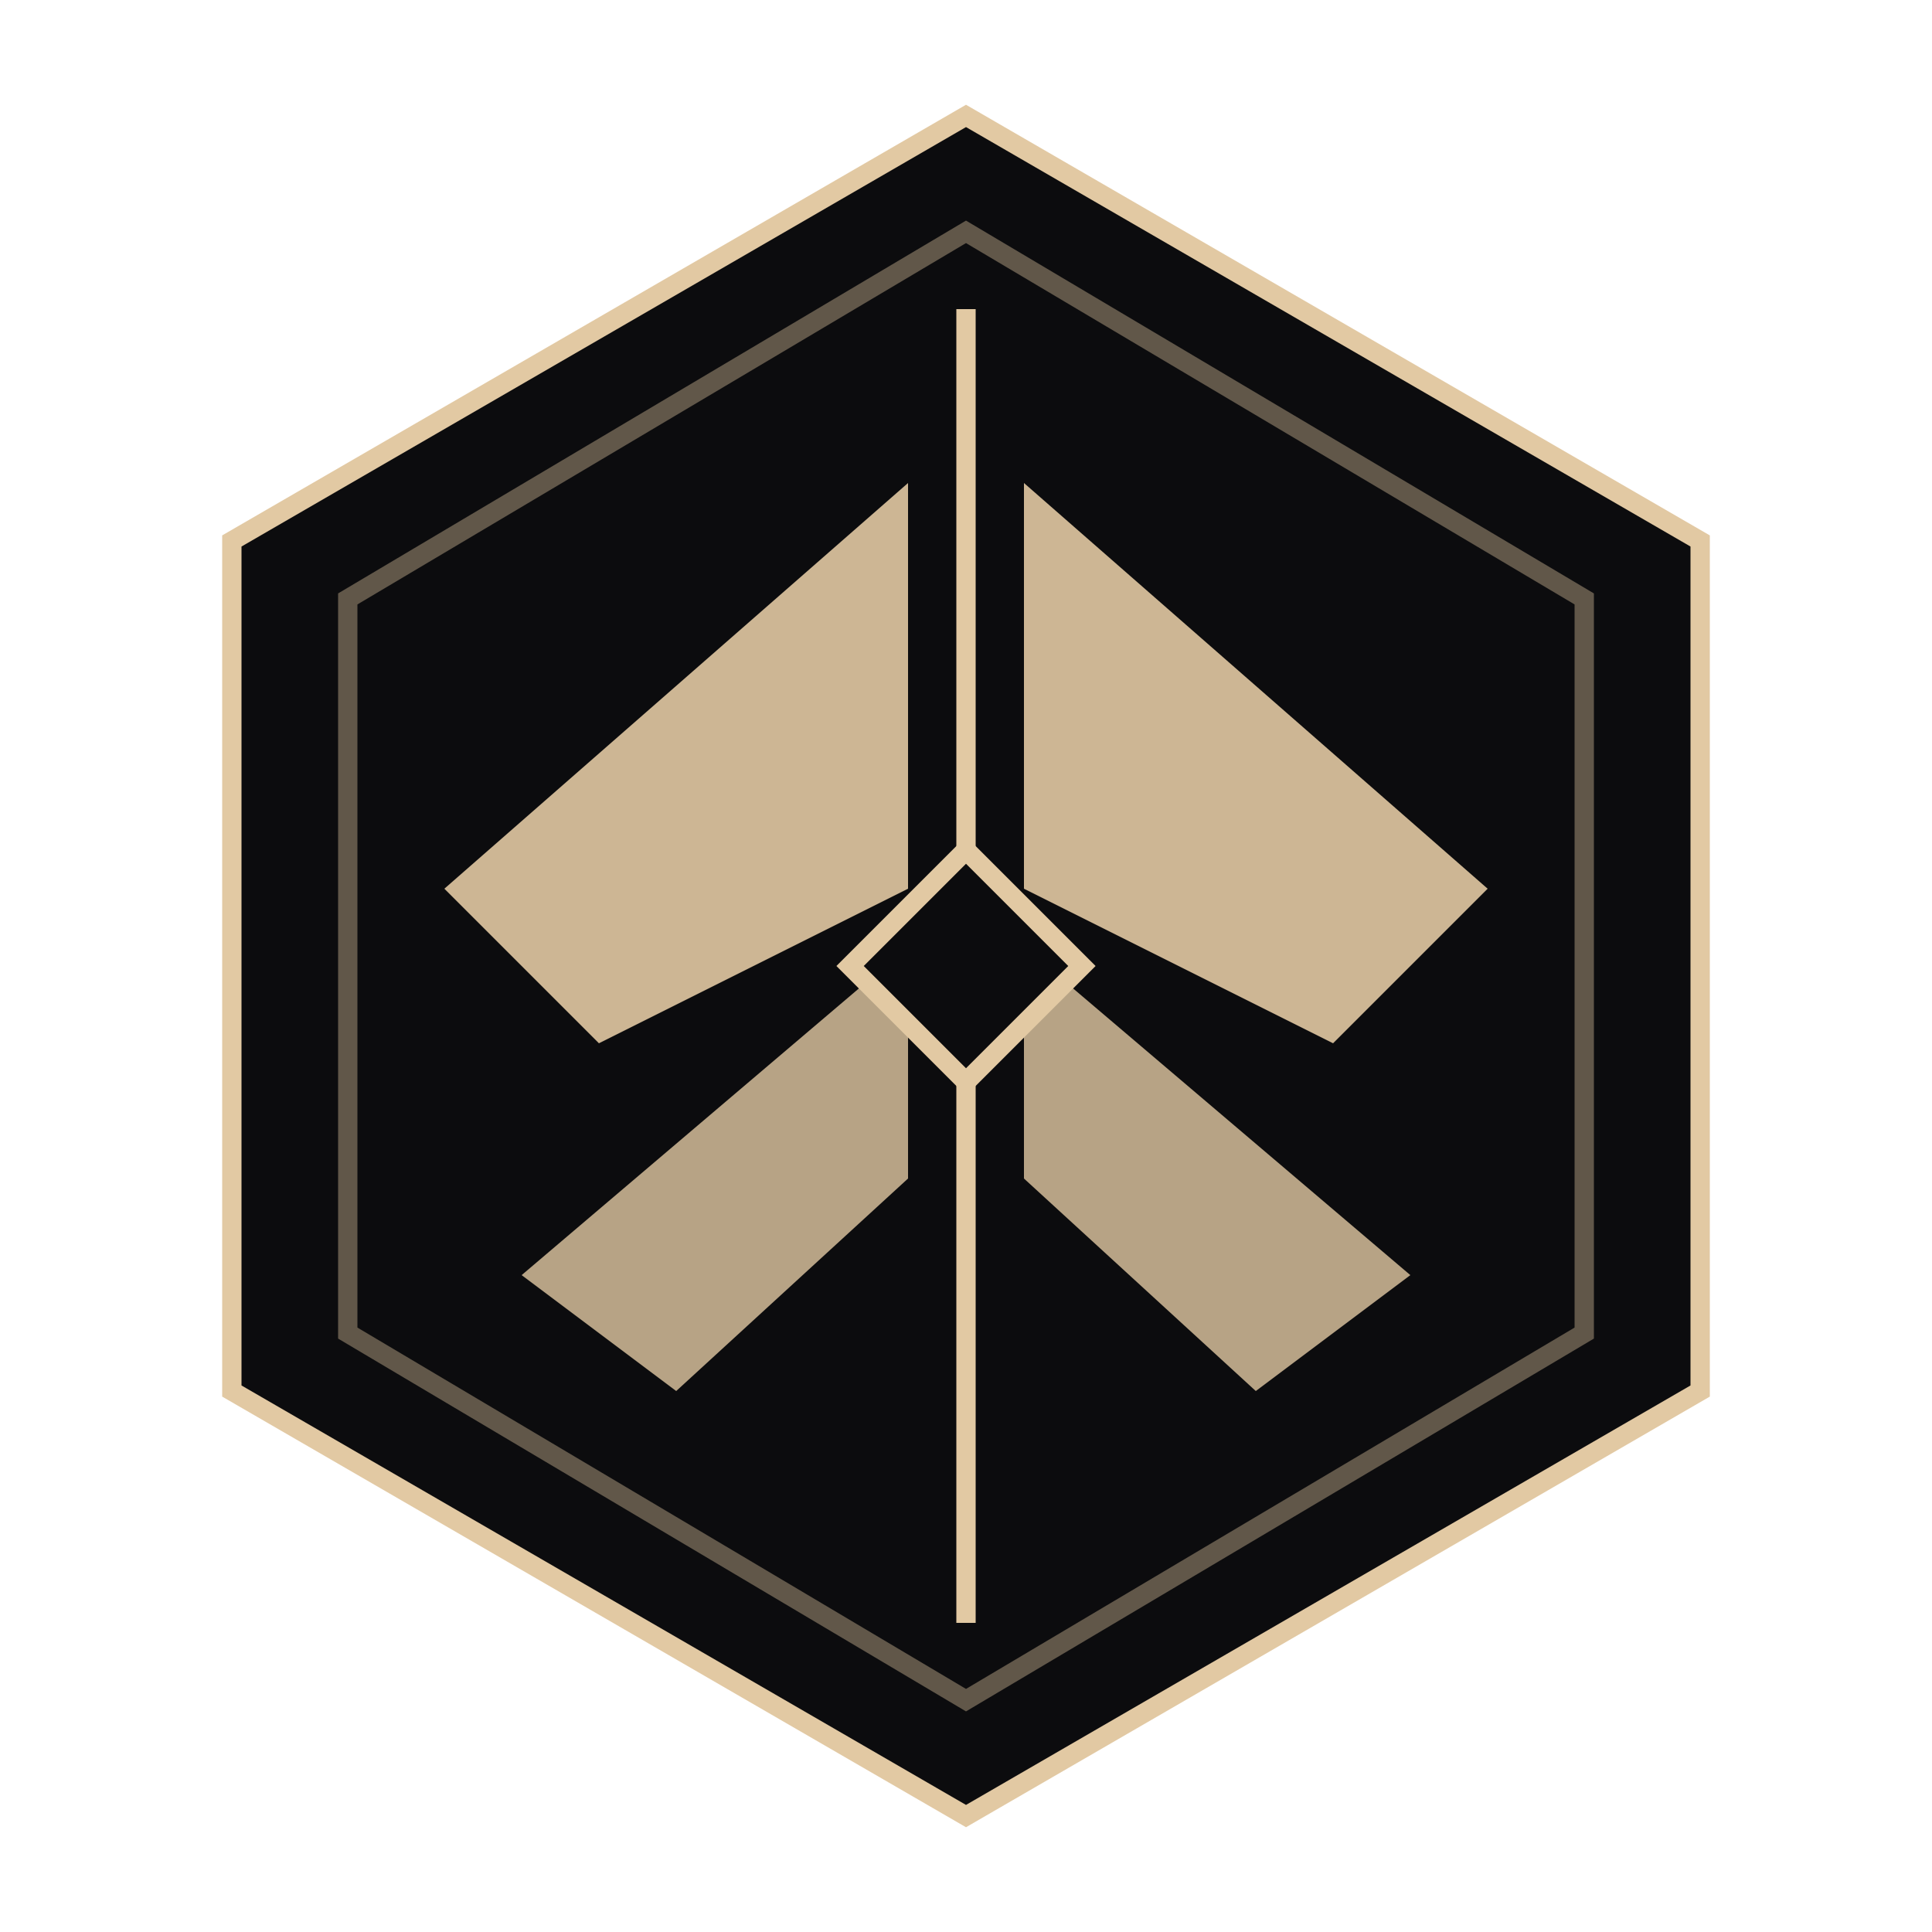
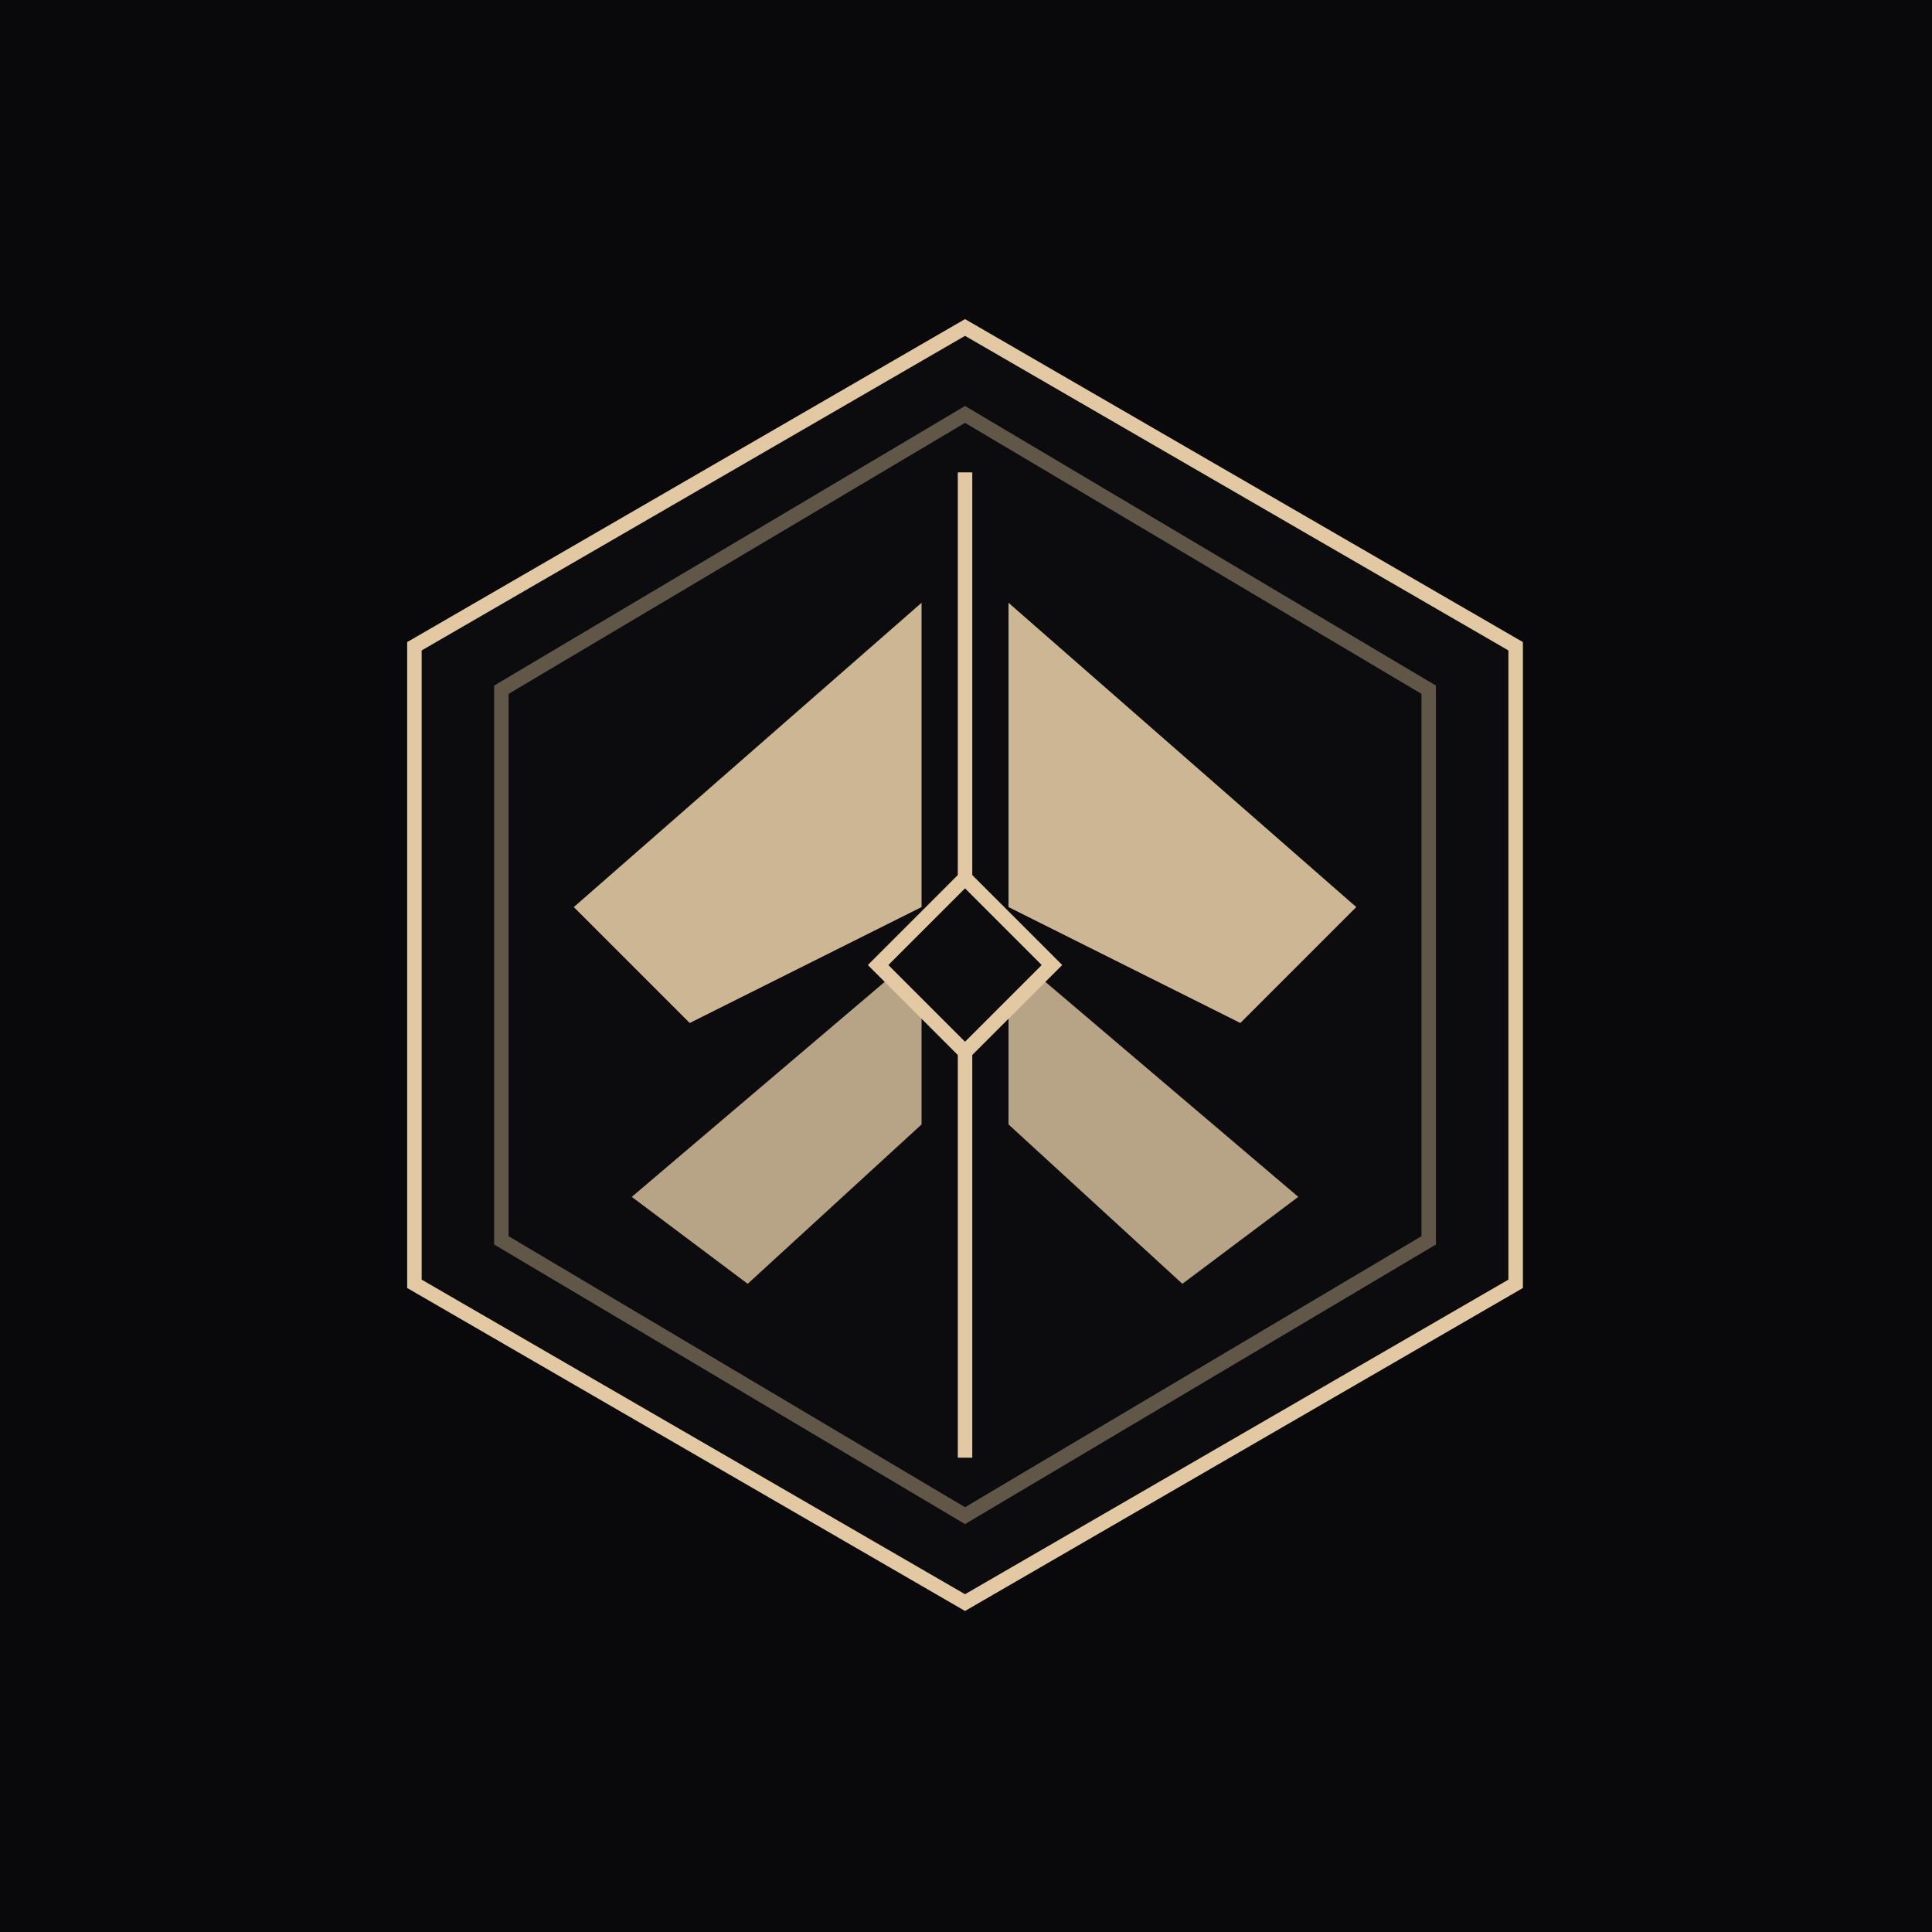
<svg xmlns="http://www.w3.org/2000/svg" width="128" height="128" viewBox="0 0 100 100" fill="none">
-   <polygon points="50,6 88,28 88,72 50,94 12,72 12,28" fill="#0c0c0e" stroke="#e2c9a3" strokeWidth="4" strokeLinejoin="round" />
-   <polygon points="50,12 82,31 82,69 50,88 18,69 18,31" stroke="#e2c9a3" strokeWidth="1.5" strokeDasharray="4 6" opacity="0.4" />
-   <path d="M47 25 L23 46 L31 54 L47 46 Z" fill="#e2c9a3" opacity="0.9" />
-   <path d="M47 49 L27 66 L35 72 L47 61 Z" fill="#e2c9a3" opacity="0.8" />
-   <path d="M53 25 L77 46 L69 54 L53 46 Z" fill="#e2c9a3" opacity="0.9" />
-   <path d="M53 49 L73 66 L65 72 L53 61 Z" fill="#e2c9a3" opacity="0.8" />
-   <line x1="50" y1="16" x2="50" y2="84" stroke="#e2c9a3" strokeWidth="2.8" strokeLinecap="round" />
-   <path d="M50,44 L56,50 L50,56 L44,50 Z" fill="#0c0c0e" stroke="#e2c9a3" strokeWidth="1" />
+   <rect width="100" height="100" fill="#09090b" />
+   <g transform="scale(0.75) translate(16.6, 16.6)">
+     <polygon points="50,6 88,28 88,72 50,94 12,72 12,28" fill="#0c0c0e" stroke="#e2c9a3" strokeWidth="4" strokeLinejoin="round" />
+     <polygon points="50,12 82,31 82,69 50,88 18,69 18,31" stroke="#e2c9a3" strokeWidth="1.5" strokeDasharray="4 6" opacity="0.4" />
+     <path d="M47 25 L23 46 L31 54 L47 46 Z" fill="#e2c9a3" opacity="0.9" />
+     <path d="M47 49 L27 66 L35 72 L47 61 Z" fill="#e2c9a3" opacity="0.8" />
+     <path d="M53 25 L77 46 L69 54 L53 46 Z" fill="#e2c9a3" opacity="0.9" />
+     <path d="M53 49 L73 66 L65 72 L53 61 Z" fill="#e2c9a3" opacity="0.8" />
+     <line x1="50" y1="16" x2="50" y2="84" stroke="#e2c9a3" strokeWidth="2.8" strokeLinecap="round" />
+     <path d="M50,44 L56,50 L50,56 L44,50 Z" fill="#0c0c0e" stroke="#e2c9a3" strokeWidth="1" />
+   </g>
</svg>
